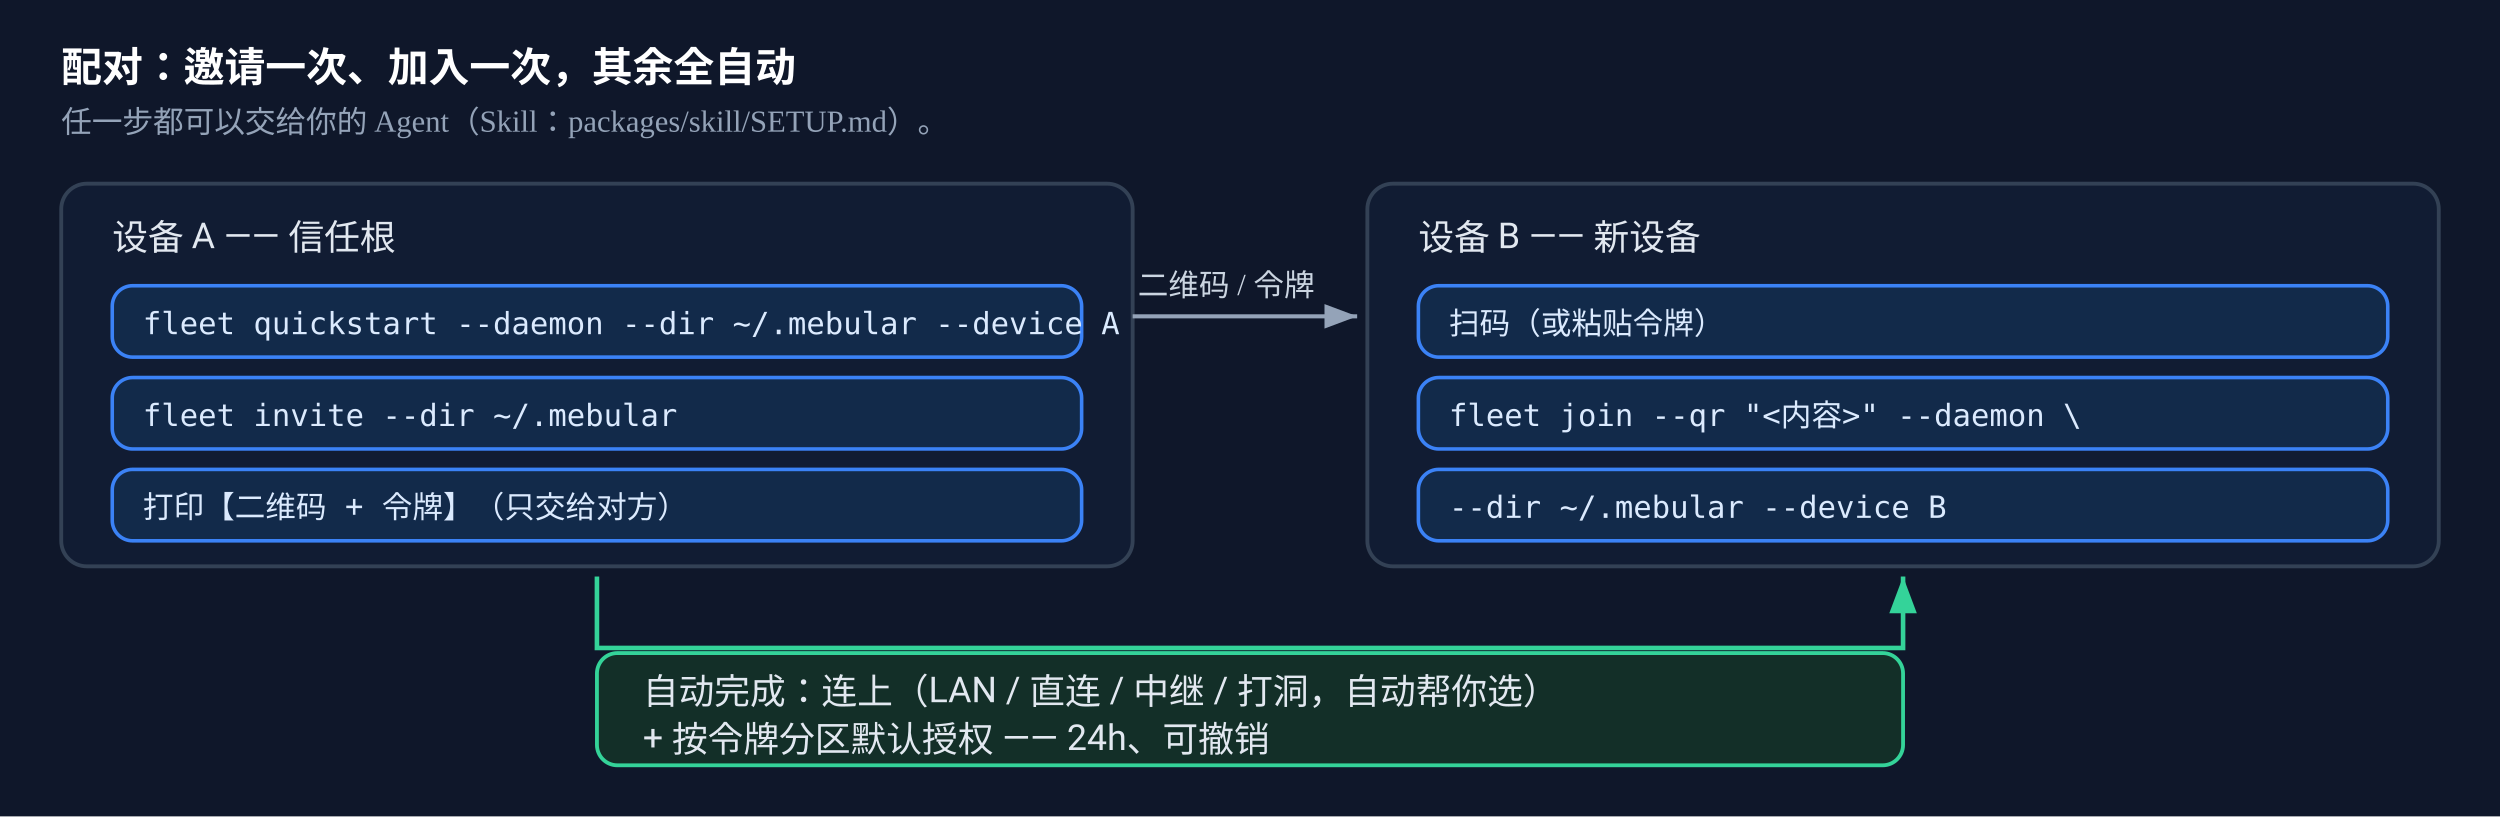
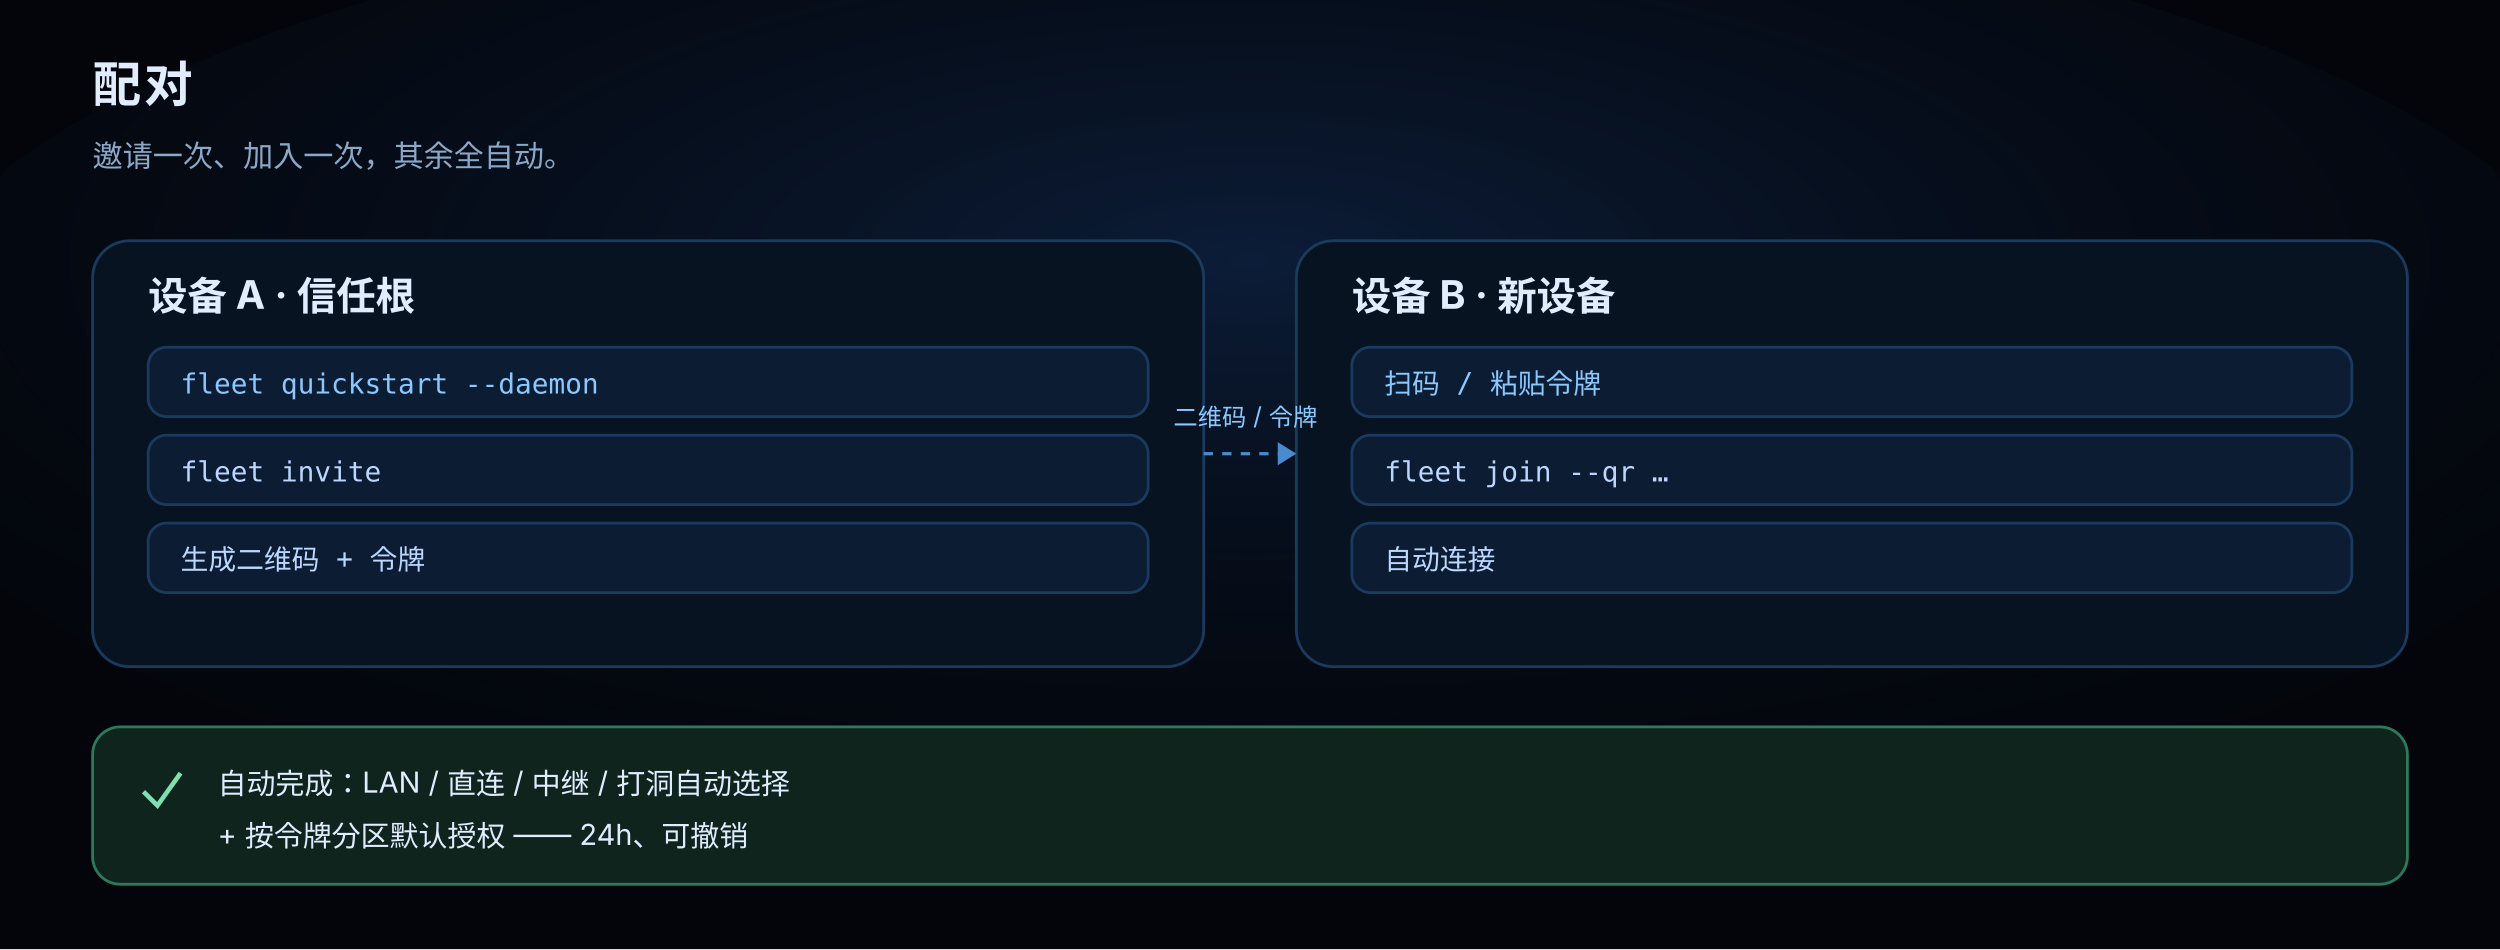
- <svg xmlns="http://www.w3.org/2000/svg" viewBox="0 0 980 320" width="980" height="320" role="img" aria-label="配对流程：设备 A 建新并发出邀请，设备 B 扫码加入，随后连接与默认授权自动完成">
+ <svg xmlns="http://www.w3.org/2000/svg" width="1080" height="410" viewBox="0 0 1080 410" role="img" aria-label="配对">
  <defs>
-     <style>
-       .bg{fill:#0f172a}.card{fill:#111c33;stroke:#334155;stroke-width:1.5;rx:10}
-       .step{fill:#122a4a;stroke:#3b82f6;stroke-width:1.4;rx:8}
-       .code{font-family:ui-monospace,SFMono-Regular,Menlo,Consolas,monospace;fill:#dbeafe;font-size:12px}
-       .t{font-family:ui-sans-serif,system-ui,Segoe UI,Roboto,Helvetica,Arial;fill:#e2e8f0;font-size:14px}
-       .h{font-size:16px;font-weight:700;fill:#ffffff}.s{font-size:12px;fill:#94a3b8}
-       .drop{fill:#132f28;stroke:#34d399;stroke-width:1.5;rx:8}
-       .l{stroke:#94a3b8;stroke-width:1.6;fill:none;marker-end:url(#a)}
-       .lg{stroke:#34d399;stroke-width:1.8;fill:none;marker-end:url(#g)}
-       .lb{font-size:12px;fill:#cbd5e1}
-     </style>
-     <marker id="a" markerWidth="10" markerHeight="10" refX="8" refY="3" orient="auto">
-       <path d="M0,0 L8,3 L0,6 z" fill="#94a3b8" />
-     </marker>
-     <marker id="g" markerWidth="10" markerHeight="10" refX="8" refY="3" orient="auto">
-       <path d="M0,0 L8,3 L0,6 z" fill="#34d399" />
-     </marker>
+     <radialGradient id="glow" cx="50%" cy="38%" r="72%">
+       <stop offset="0%" stop-color="#0d2140" stop-opacity="0.85" />
+       <stop offset="100%" stop-color="#03050a" stop-opacity="0" />
+     </radialGradient>
  </defs>
-   <rect class="bg" width="980" height="320" />
-   <text class="h" x="24" y="32">配对：邀请一次、加入一次，其余全自动</text>
-   <text class="s" x="24" y="52">任一步都可以交给你的 Agent（Skill：packages/skill/SETUP.md）。</text>
-   <rect class="card" x="24" y="72" width="420" height="150" />
-   <text class="t" x="44" y="98">设备 A —— 信任根</text>
-   <rect class="step" x="44" y="112" width="380" height="28" />
-   <text class="code" x="56" y="131">fleet quickstart --daemon --dir ~/.mebular --device A</text>
-   <rect class="step" x="44" y="148" width="380" height="28" />
-   <text class="code" x="56" y="167">fleet invite --dir ~/.mebular</text>
-   <rect class="step" x="44" y="184" width="380" height="28" />
-   <text class="code" x="56" y="203">打印【二维码 + 令牌】（只交给对方）</text>
-   <rect class="card" x="536" y="72" width="420" height="150" />
-   <text class="t" x="556" y="98">设备 B —— 新设备</text>
-   <rect class="step" x="556" y="112" width="380" height="28" />
-   <text class="code" x="568" y="131">扫码（或粘贴令牌）</text>
-   <rect class="step" x="556" y="148" width="380" height="28" />
-   <text class="code" x="568" y="167">fleet join --qr "&lt;内容&gt;" --daemon \</text>
-   <rect class="step" x="556" y="184" width="380" height="28" />
-   <text class="code" x="568" y="203">  --dir ~/.mebular --device B</text>
-   <path class="l" d="M444,124 L532,124" />
-   <text class="lb" x="446" y="116">二维码 / 令牌</text>
-   <path class="lg" d="M234,226 L234,254 L746,254 L746,226" />
-   <rect class="drop" x="234" y="256" width="512" height="44" />
-   <text class="t" x="252" y="276">自动完成：连上（LAN / 直连 / 中继 / 打洞，自动帮你选）</text>
-   <text class="t" x="252" y="294">+ 按令牌分区默认授权 —— 24h、可撤销</text>
+   <rect width="1080" height="410" fill="#03050a" />
+   <ellipse cx="540" cy="164" rx="594" ry="213.2" fill="url(#glow)" />
+   <text x="40" y="44" font-family="'SF Pro Display','Segoe UI',ui-sans-serif,system-ui,sans-serif" font-size="21" fill="#e2ecff" font-weight="700" letter-spacing="1.2">配对</text>
+   <text x="40" y="72" font-family="'SF Pro Text','Segoe UI',ui-sans-serif,system-ui,sans-serif" font-size="13" fill="#8aa8c8">邀请一次、加入一次，其余全自动。</text>
+   <rect x="40" y="104" width="480" height="184" rx="16" fill="#081322" stroke="#1a3a60" stroke-width="1.2" />
+   <text x="64" y="134" font-family="'SF Pro Text','Segoe UI',ui-sans-serif,system-ui,sans-serif" font-size="17" fill="#e2ecff" font-weight="700">设备 A · 信任根</text>
+   <rect x="64" y="150" width="432" height="30" rx="8" fill="#0b1c33" stroke="#1a3a60" stroke-width="1.2" />
+   <text x="78" y="170" font-family="'SF Mono','Cascadia Code','Source Code Pro',Consolas,monospace" font-size="12" fill="#8ac8ff">fleet quickstart --daemon</text>
+   <rect x="64" y="188" width="432" height="30" rx="8" fill="#0b1c33" stroke="#1a3a60" stroke-width="1.2" />
+   <text x="78" y="208" font-family="'SF Mono','Cascadia Code','Source Code Pro',Consolas,monospace" font-size="12" fill="#bcd7ff">fleet invite</text>
+   <rect x="64" y="226" width="432" height="30" rx="8" fill="#0b1c33" stroke="#1a3a60" stroke-width="1.2" />
+   <text x="78" y="246" font-family="'SF Mono','Cascadia Code','Source Code Pro',Consolas,monospace" font-size="12" fill="#bcd7ff">生成二维码 + 令牌</text>
+   <rect x="560" y="104" width="480" height="184" rx="16" fill="#081322" stroke="#1a3a60" stroke-width="1.2" />
+   <text x="584" y="134" font-family="'SF Pro Text','Segoe UI',ui-sans-serif,system-ui,sans-serif" font-size="17" fill="#e2ecff" font-weight="700">设备 B · 新设备</text>
+   <rect x="584" y="150" width="432" height="30" rx="8" fill="#0b1c33" stroke="#1a3a60" stroke-width="1.2" />
+   <text x="598" y="170" font-family="'SF Mono','Cascadia Code','Source Code Pro',Consolas,monospace" font-size="12" fill="#8ac8ff">扫码 / 粘贴令牌</text>
+   <rect x="584" y="188" width="432" height="30" rx="8" fill="#0b1c33" stroke="#1a3a60" stroke-width="1.2" />
+   <text x="598" y="208" font-family="'SF Mono','Cascadia Code','Source Code Pro',Consolas,monospace" font-size="12" fill="#bcd7ff">fleet join --qr …</text>
+   <rect x="584" y="226" width="432" height="30" rx="8" fill="#0b1c33" stroke="#1a3a60" stroke-width="1.2" />
+   <text x="598" y="246" font-family="'SF Mono','Cascadia Code','Source Code Pro',Consolas,monospace" font-size="12" fill="#bcd7ff">自动连接</text>
+   <path d="M520,196 H556" stroke="#4a8acf" stroke-width="1.4" stroke-dasharray="4 4" />
+   <path d="M552,191 L560,196 L552,201" fill="#4a8acf" />
+   <text x="538" y="184" font-family="'SF Pro Text','Segoe UI',ui-sans-serif,system-ui,sans-serif" font-size="10.5" fill="#8ac8ff" text-anchor="middle">二维码 / 令牌</text>
+   <rect x="40" y="314" width="1000" height="68" rx="12" fill="#0f241d" stroke="#2c7a5c" stroke-width="1.2" />
+   <path d="M62,342 L68,348 L78,334" stroke="#7ee0b0" stroke-width="2" fill="none" />
+   <text x="94" y="343" font-family="'SF Pro Text','Segoe UI',ui-sans-serif,system-ui,sans-serif" font-size="12.5" fill="#e2ecff">自动完成：LAN / 直连 / 中继 / 打洞自动选择</text>
+   <text x="94" y="365" font-family="'SF Pro Text','Segoe UI',ui-sans-serif,system-ui,sans-serif" font-size="12.5" fill="#e2ecff">+ 按令牌分区默认授权 —— 24h、可撤销</text>
</svg>
